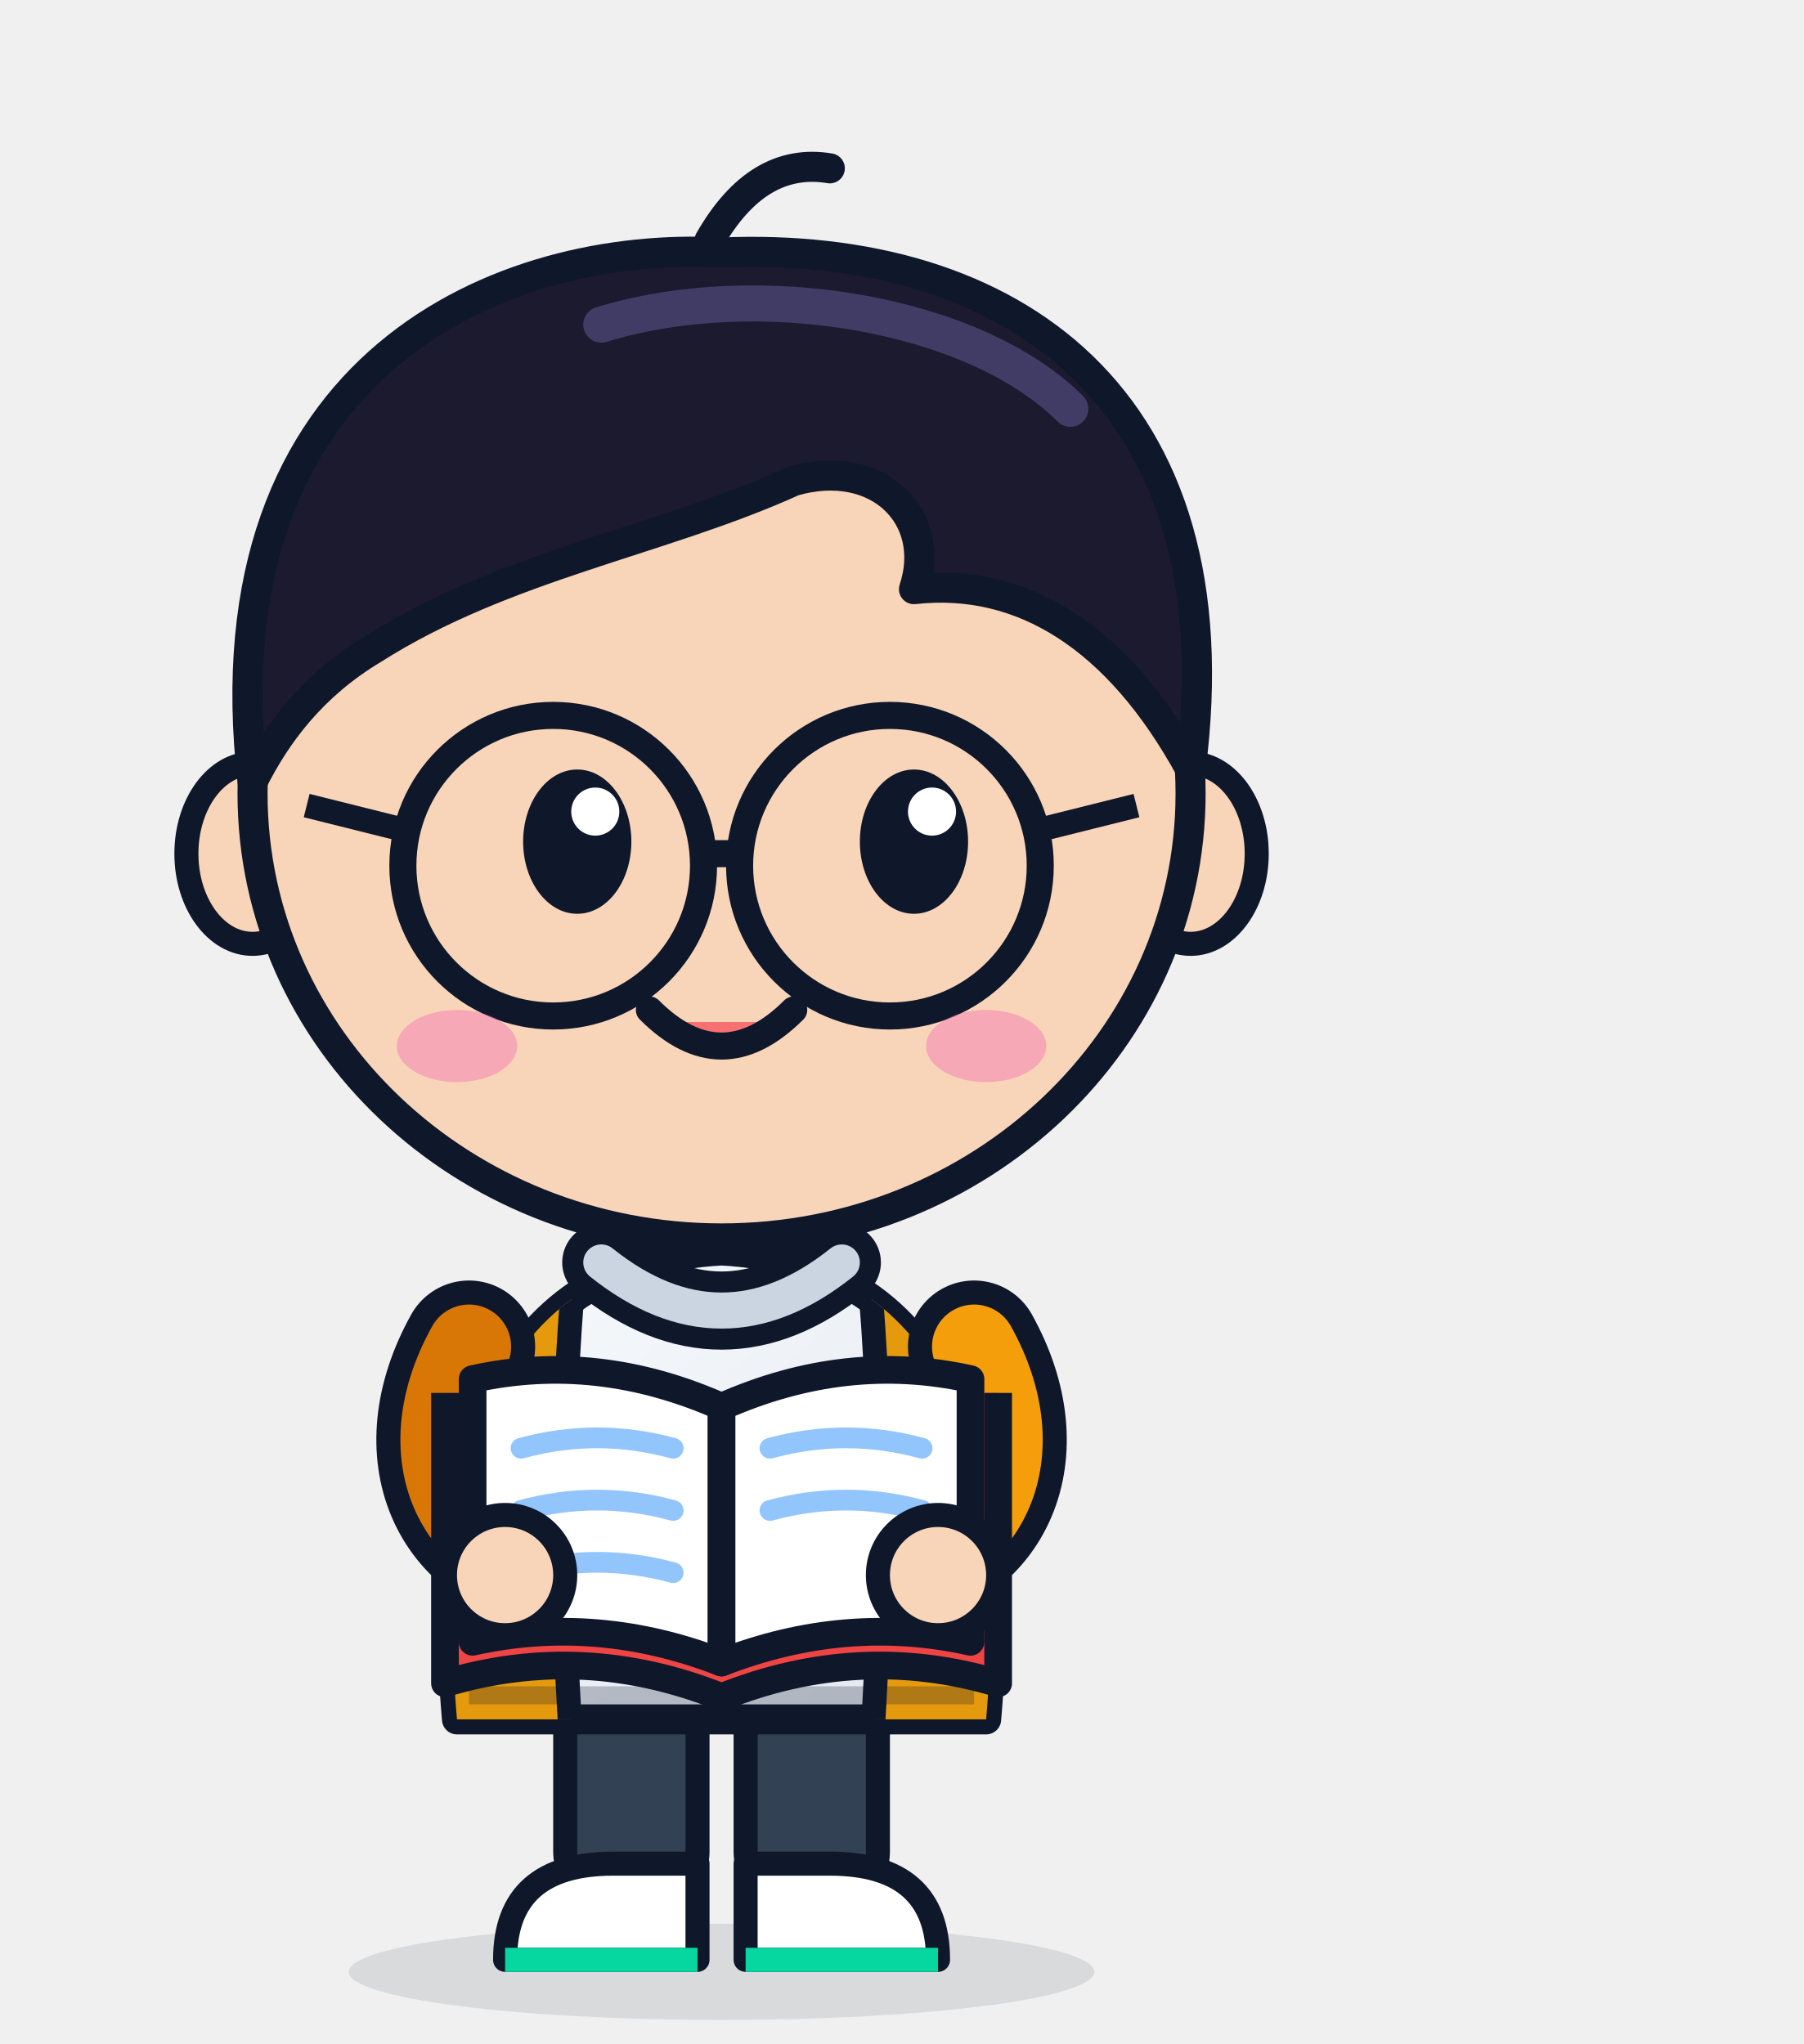
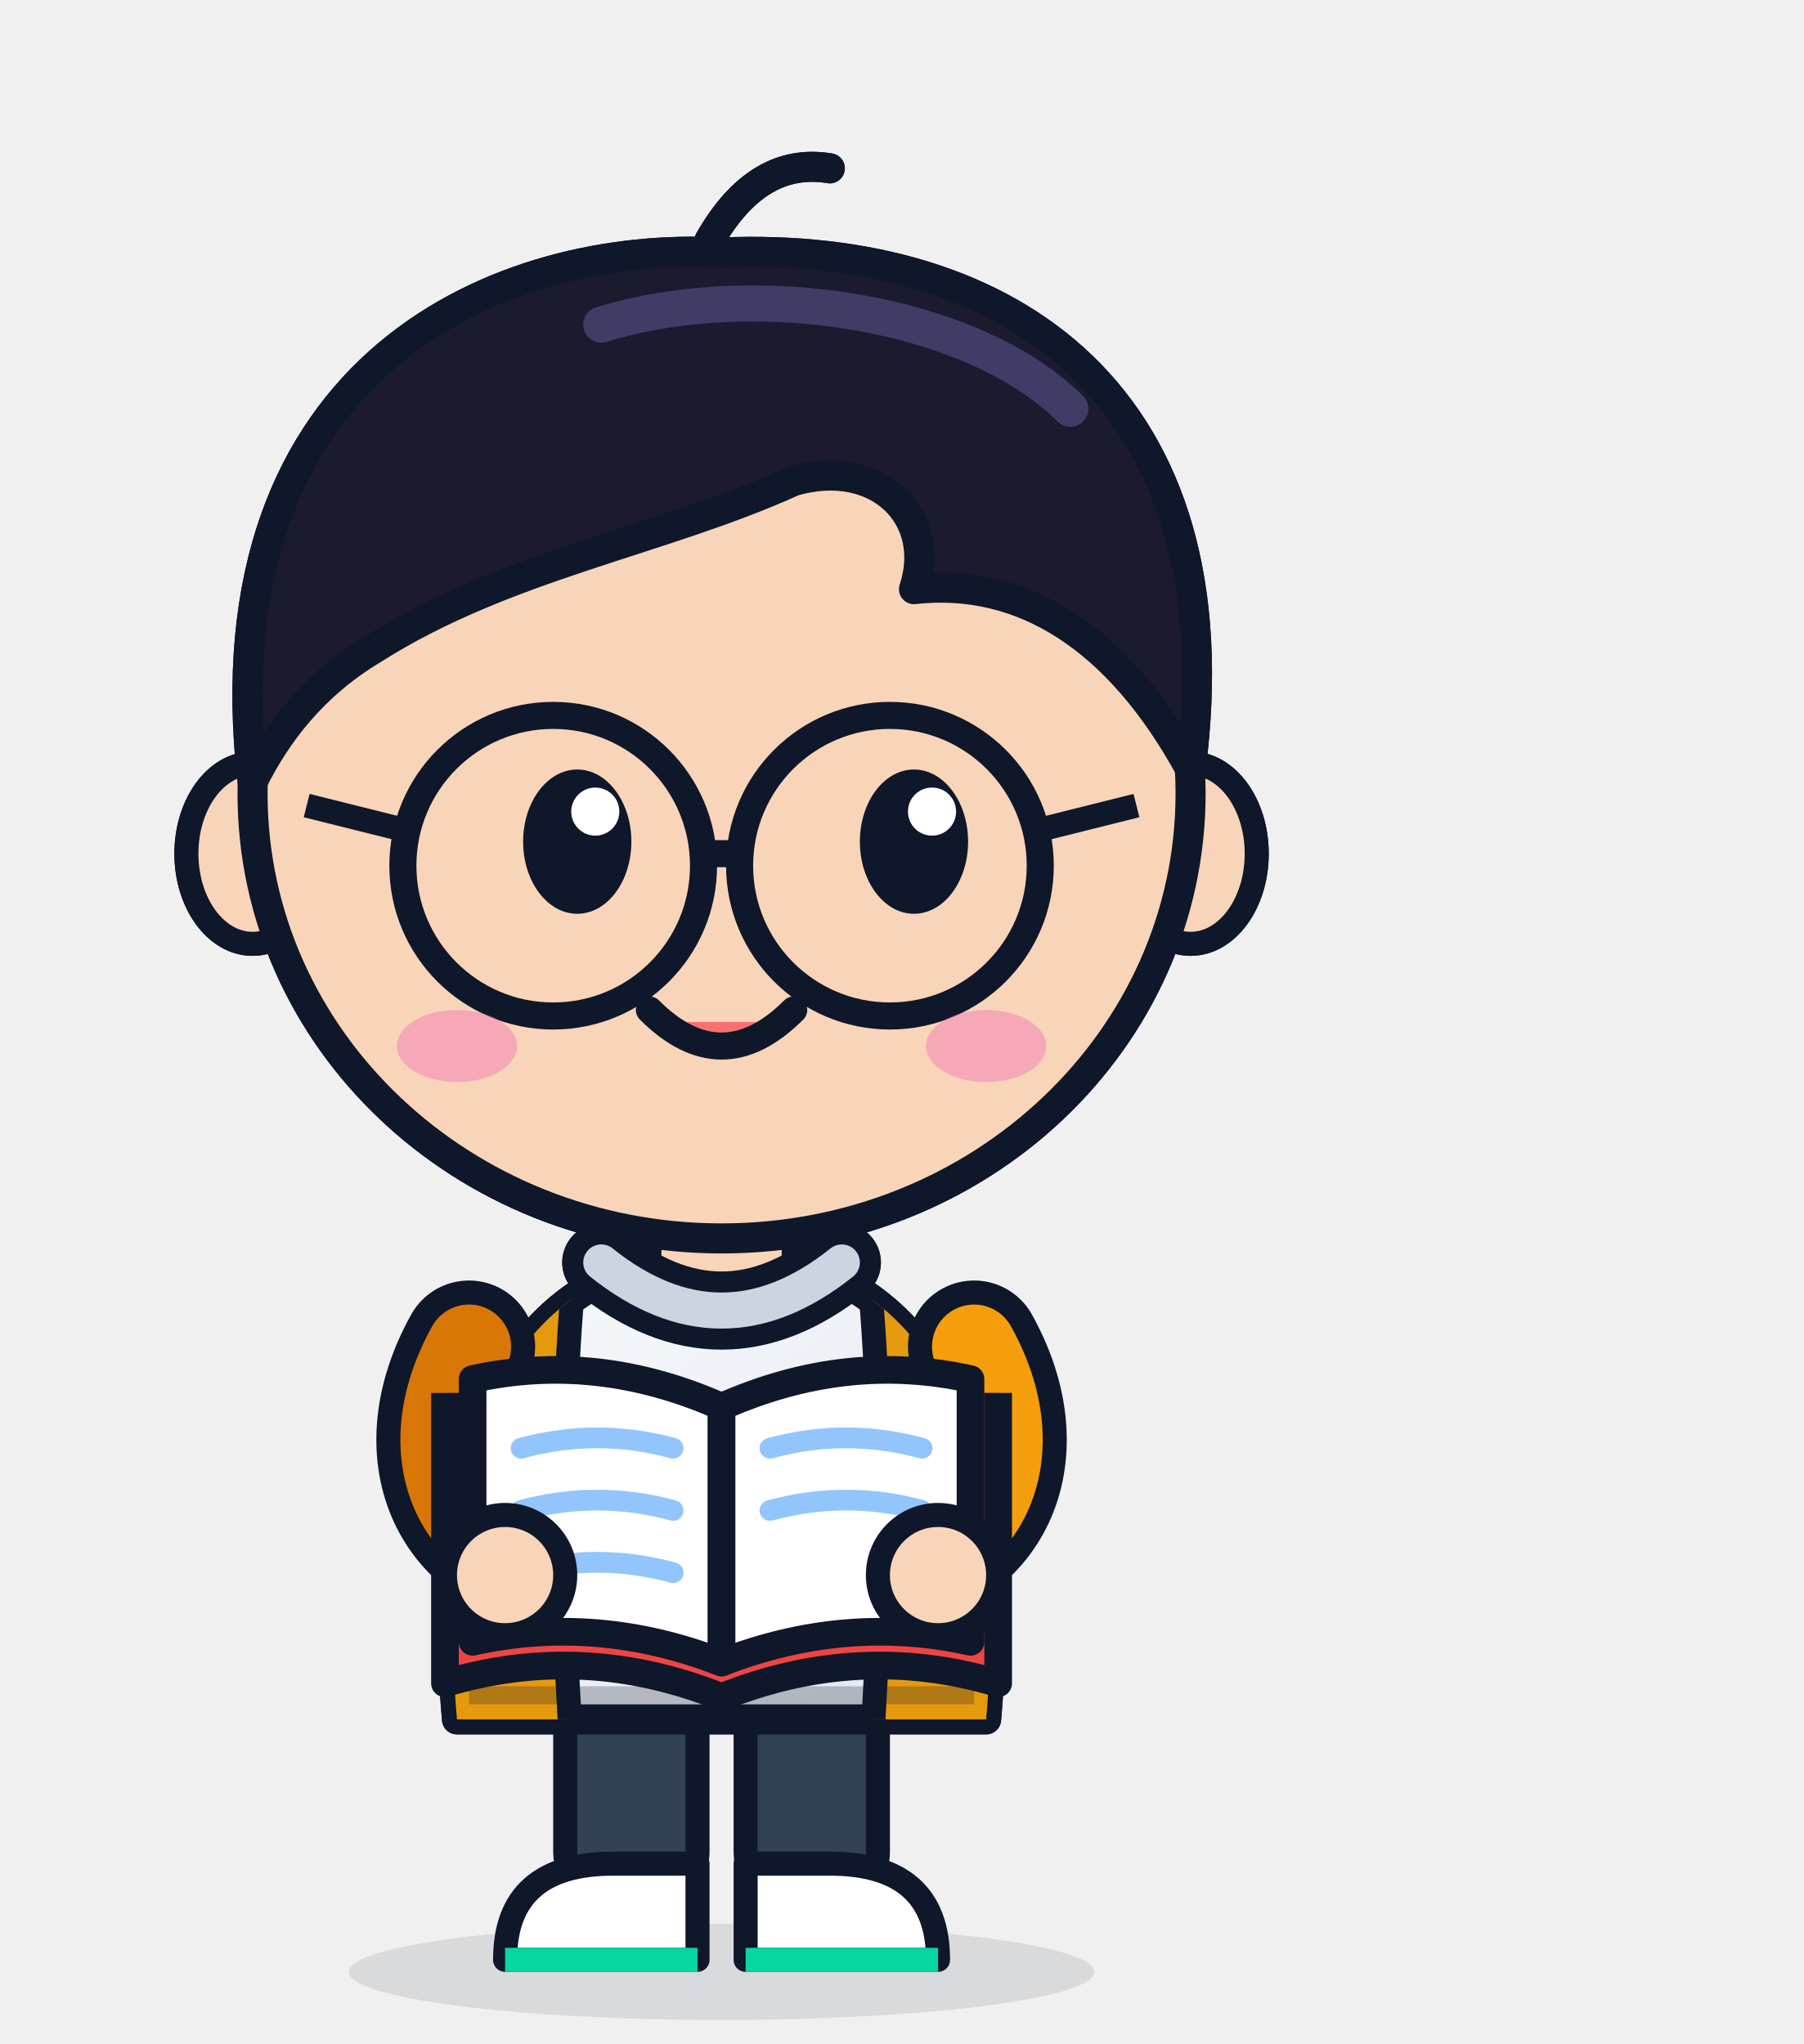
<svg xmlns="http://www.w3.org/2000/svg" viewBox="20 -10 300 340" overflow="visible">
  <defs>
    <linearGradient id="gh3" x1="0" y1="0" x2="1" y2="1">
      <stop offset="0" stop-color="#F8FAFC" />
      <stop offset="1" stop-color="#E2E8F0" />
    </linearGradient>
  </defs>
  <ellipse cx="140" cy="318" rx="62" ry="8" fill="#0F172A" opacity=".1" />
  <rect x="114" y="262" width="22" height="44" rx="8" fill="#334155" stroke="#0F172A" stroke-width="4" />
  <rect x="144" y="262" width="22" height="44" rx="8" fill="#334155" stroke="#0F172A" stroke-width="4" />
  <path d="M104 316 q0 -16 18 -16 h14 v16 Z" fill="#fff" stroke="#0F172A" stroke-width="4" stroke-linejoin="round" />
  <path d="M176 316 q0 -16 -18 -16 h-14 v16 Z" fill="#fff" stroke="#0F172A" stroke-width="4" stroke-linejoin="round" />
  <path d="M104 316 h32 M144 316 h32" stroke="#06D6A0" stroke-width="4" />
  <path d="M96 276 C92 230 104 200 140 198 C176 200 188 230 184 276 Z" fill="url(#gh3)" stroke="#0F172A" stroke-width="5" stroke-linejoin="round" />
+   <clipPath id="cb3">
+     <path d="M96 276 C92 230 104 200 140 198 C176 200 188 230 184 276 Z" />
+   </clipPath>
+   <path d="M120 200 Q140 216 160 200" stroke="#0F172A" stroke-width="13" fill="none" stroke-linecap="round" />
+   <path d="M120 200 Q140 216 160 200" stroke="#CBD5E1" stroke-width="6" fill="none" stroke-linecap="round" />
+   <g clip-path="url(#cb3)">
+     <path d="M90 196 H116 Q112 236 115 280 H90 Z M190 196 H164 Q168 236 165 280 H190 Z" fill="#E59A0E" stroke="#0F172A" stroke-width="4" />
+     <circle cx="167" cy="232" r="2.6" fill="#FEF3C7" stroke="#0F172A" stroke-width="1.5" />
+     <circle cx="168" cy="252" r="2.6" fill="#FEF3C7" stroke="#0F172A" stroke-width="1.5" />
+   </g>
+   <text x="140" y="259" text-anchor="middle" font-family="Fredoka, 'Baloo 2', sans-serif" font-weight="700" font-size="14.2" fill="#0F172A" letter-spacing=".3">TL;DR</text>
+   <path d="M98 272 h84" stroke="#0F172A" stroke-width="3" opacity=".25" />
+   <ellipse cx="62" cy="132" rx="11" ry="15" fill="#F8D5B8" stroke="#0F172A" stroke-width="4" />
+   <ellipse cx="218" cy="132" rx="11" ry="15" fill="#F8D5B8" stroke="#0F172A" stroke-width="4" />
+   <ellipse cx="140" cy="122" rx="78" ry="74" fill="#F8D5B8" stroke="#0F172A" stroke-width="5" />
+   <path d="M62 120 C54 50 104 30 140 32 C188 30 226 56 218 118 C206 96 190 86 172 88 C176 76 166 66 152 70 C130 80 104 84 82 98 C72 104 66 112 62 120 Z" fill="#1B1A2E" stroke="#0F172A" stroke-width="5" stroke-linejoin="round" />
+   <path d="M120 44 C146 36 182 42 198 58" stroke="#403C66" stroke-width="6" fill="none" stroke-linecap="round" />
+   <path d="M138 30 q8 -14 20 -12" stroke="#0F172A" stroke-width="5" fill="none" stroke-linecap="round" />
+   <ellipse cx="116" cy="130" rx="9" ry="12" fill="#0F172A" />
+   <ellipse cx="172" cy="130" rx="9" ry="12" fill="#0F172A" />
+   <circle cx="119" cy="125" r="4" fill="#fff" />
+   <circle cx="175" cy="125" r="4" fill="#fff" />
+   <circle cx="112" cy="134" r="25" fill="none" stroke="#0F172A" stroke-width="4.5" />
+   <circle cx="168" cy="134" r="25" fill="none" stroke="#0F172A" stroke-width="4.5" />
+   <path d="M137 132 h6" stroke="#0F172A" stroke-width="4.5" />
+   <path d="M87 128 l-16 -4 M193 128 l16 -4" stroke="#0F172A" stroke-width="4" />
+   <ellipse cx="96" cy="164" rx="10" ry="6" fill="#F472B6" opacity=".45" />
+   <ellipse cx="184" cy="164" rx="10" ry="6" fill="#F472B6" opacity=".45" />
+   <path d="M131 160 q9 8 18 0" fill="#F87171" stroke="none" />
+   <path d="M128 158 q12 12 24 0" stroke="#0F172A" stroke-width="4.5" fill="none" stroke-linecap="round" />
+   <path d="M96 276 C92 230 104 200 140 198 C176 200 188 230 184 276 Z" fill="url(#gh3)" stroke="#0F172A" stroke-width="5" stroke-linejoin="round" />
+   <rect x="128" y="182" width="24" height="24" fill="#F8D5B8" />
+   <path d="M128 182 v24 M152 182 v24" stroke="#0F172A" stroke-width="4" />
  <clipPath id="cb3">
    <path d="M96 276 C92 230 104 200 140 198 C176 200 188 230 184 276 Z" />
  </clipPath>
  <path d="M120 200 Q140 216 160 200" stroke="#0F172A" stroke-width="13" fill="none" stroke-linecap="round" />
  <path d="M120 200 Q140 216 160 200" stroke="#CBD5E1" stroke-width="6" fill="none" stroke-linecap="round" />
  <g clip-path="url(#cb3)">
    <path d="M90 196 H116 Q112 236 115 280 H90 Z M190 196 H164 Q168 236 165 280 H190 Z" fill="#E59A0E" stroke="#0F172A" stroke-width="4" />
    <circle cx="167" cy="232" r="2.6" fill="#FEF3C7" stroke="#0F172A" stroke-width="1.5" />
    <circle cx="168" cy="252" r="2.6" fill="#FEF3C7" stroke="#0F172A" stroke-width="1.5" />
  </g>
  <text x="140" y="259" text-anchor="middle" font-family="Fredoka, 'Baloo 2', sans-serif" font-weight="700" font-size="14.2" fill="#0F172A" letter-spacing=".3">TL;DR</text>
  <path d="M98 272 h84" stroke="#0F172A" stroke-width="3" opacity=".25" />
  <ellipse cx="62" cy="132" rx="11" ry="15" fill="#F8D5B8" stroke="#0F172A" stroke-width="4" />
  <ellipse cx="218" cy="132" rx="11" ry="15" fill="#F8D5B8" stroke="#0F172A" stroke-width="4" />
  <ellipse cx="140" cy="122" rx="78" ry="74" fill="#F8D5B8" stroke="#0F172A" stroke-width="5" />
  <path d="M62 120 C54 50 104 30 140 32 C188 30 226 56 218 118 C206 96 190 86 172 88 C176 76 166 66 152 70 C130 80 104 84 82 98 C72 104 66 112 62 120 Z" fill="#1B1A2E" stroke="#0F172A" stroke-width="5" stroke-linejoin="round" />
  <path d="M120 44 C146 36 182 42 198 58" stroke="#403C66" stroke-width="6" fill="none" stroke-linecap="round" />
  <path d="M138 30 q8 -14 20 -12" stroke="#0F172A" stroke-width="5" fill="none" stroke-linecap="round" />
  <ellipse cx="116" cy="130" rx="9" ry="12" fill="#0F172A" />
  <ellipse cx="172" cy="130" rx="9" ry="12" fill="#0F172A" />
  <circle cx="119" cy="125" r="4" fill="#fff" />
  <circle cx="175" cy="125" r="4" fill="#fff" />
  <circle cx="112" cy="134" r="25" fill="none" stroke="#0F172A" stroke-width="4.5" />
  <circle cx="168" cy="134" r="25" fill="none" stroke="#0F172A" stroke-width="4.5" />
  <path d="M137 132 h6" stroke="#0F172A" stroke-width="4.5" />
  <path d="M87 128 l-16 -4 M193 128 l16 -4" stroke="#0F172A" stroke-width="4" />
  <ellipse cx="96" cy="164" rx="10" ry="6" fill="#F472B6" opacity=".45" />
  <ellipse cx="184" cy="164" rx="10" ry="6" fill="#F472B6" opacity=".45" />
  <path d="M131 160 q9 8 18 0" fill="#F87171" stroke="none" />
  <path d="M128 158 q12 12 24 0" stroke="#0F172A" stroke-width="4.5" fill="none" stroke-linecap="round" />
  <path d="M98 214 C88 232 96 248 112 250" stroke="#0F172A" stroke-width="22" stroke-linecap="round" fill="none" />
  <path d="M98 214 C88 232 96 248 112 250" stroke="#D97706" stroke-width="14" stroke-linecap="round" fill="none" />
  <circle cx="112" cy="250" r="10" fill="#F8D5B8" stroke="#0F172A" stroke-width="4" />
  <path d="M182 214 C192 232 184 248 168 250" stroke="#0F172A" stroke-width="22" stroke-linecap="round" fill="none" />
  <path d="M182 214 C192 232 184 248 168 250" stroke="#F59E0B" stroke-width="14" stroke-linecap="round" fill="none" />
  <circle cx="168" cy="250" r="10" fill="#F8D5B8" stroke="#0F172A" stroke-width="4" />
  <g transform="translate(140 224) rotate(0) scale(1.15)">
    <path d="M-40 -2 L-40 40 Q-20 34 0 42 Q20 34 40 40 L40 -2" fill="#EF4444" stroke="#0F172A" stroke-width="4" stroke-linejoin="round" />
    <path d="M0 0 Q-18 -8 -36 -4 L-36 34 Q-18 30 0 37 Z" fill="#fff" stroke="#0F172A" stroke-width="4" stroke-linejoin="round" />
    <path d="M0 0 Q18 -8 36 -4 L36 34 Q18 30 0 37 Z" fill="#fff" stroke="#0F172A" stroke-width="4" stroke-linejoin="round" />
    <path d="M-29 6 q11 -3 22 0 M-29 15 q11 -3 22 0 M-29 24 q11 -3 22 0 M7 6 q11 -3 22 0 M7 15 q11 -3 22 0" stroke="#93C5FD" stroke-width="3" fill="none" stroke-linecap="round" />
  </g>
  <circle cx="104" cy="252" r="10" fill="#F8D5B8" stroke="#0F172A" stroke-width="4" />
  <circle cx="176" cy="252" r="10" fill="#F8D5B8" stroke="#0F172A" stroke-width="4" />
</svg>
